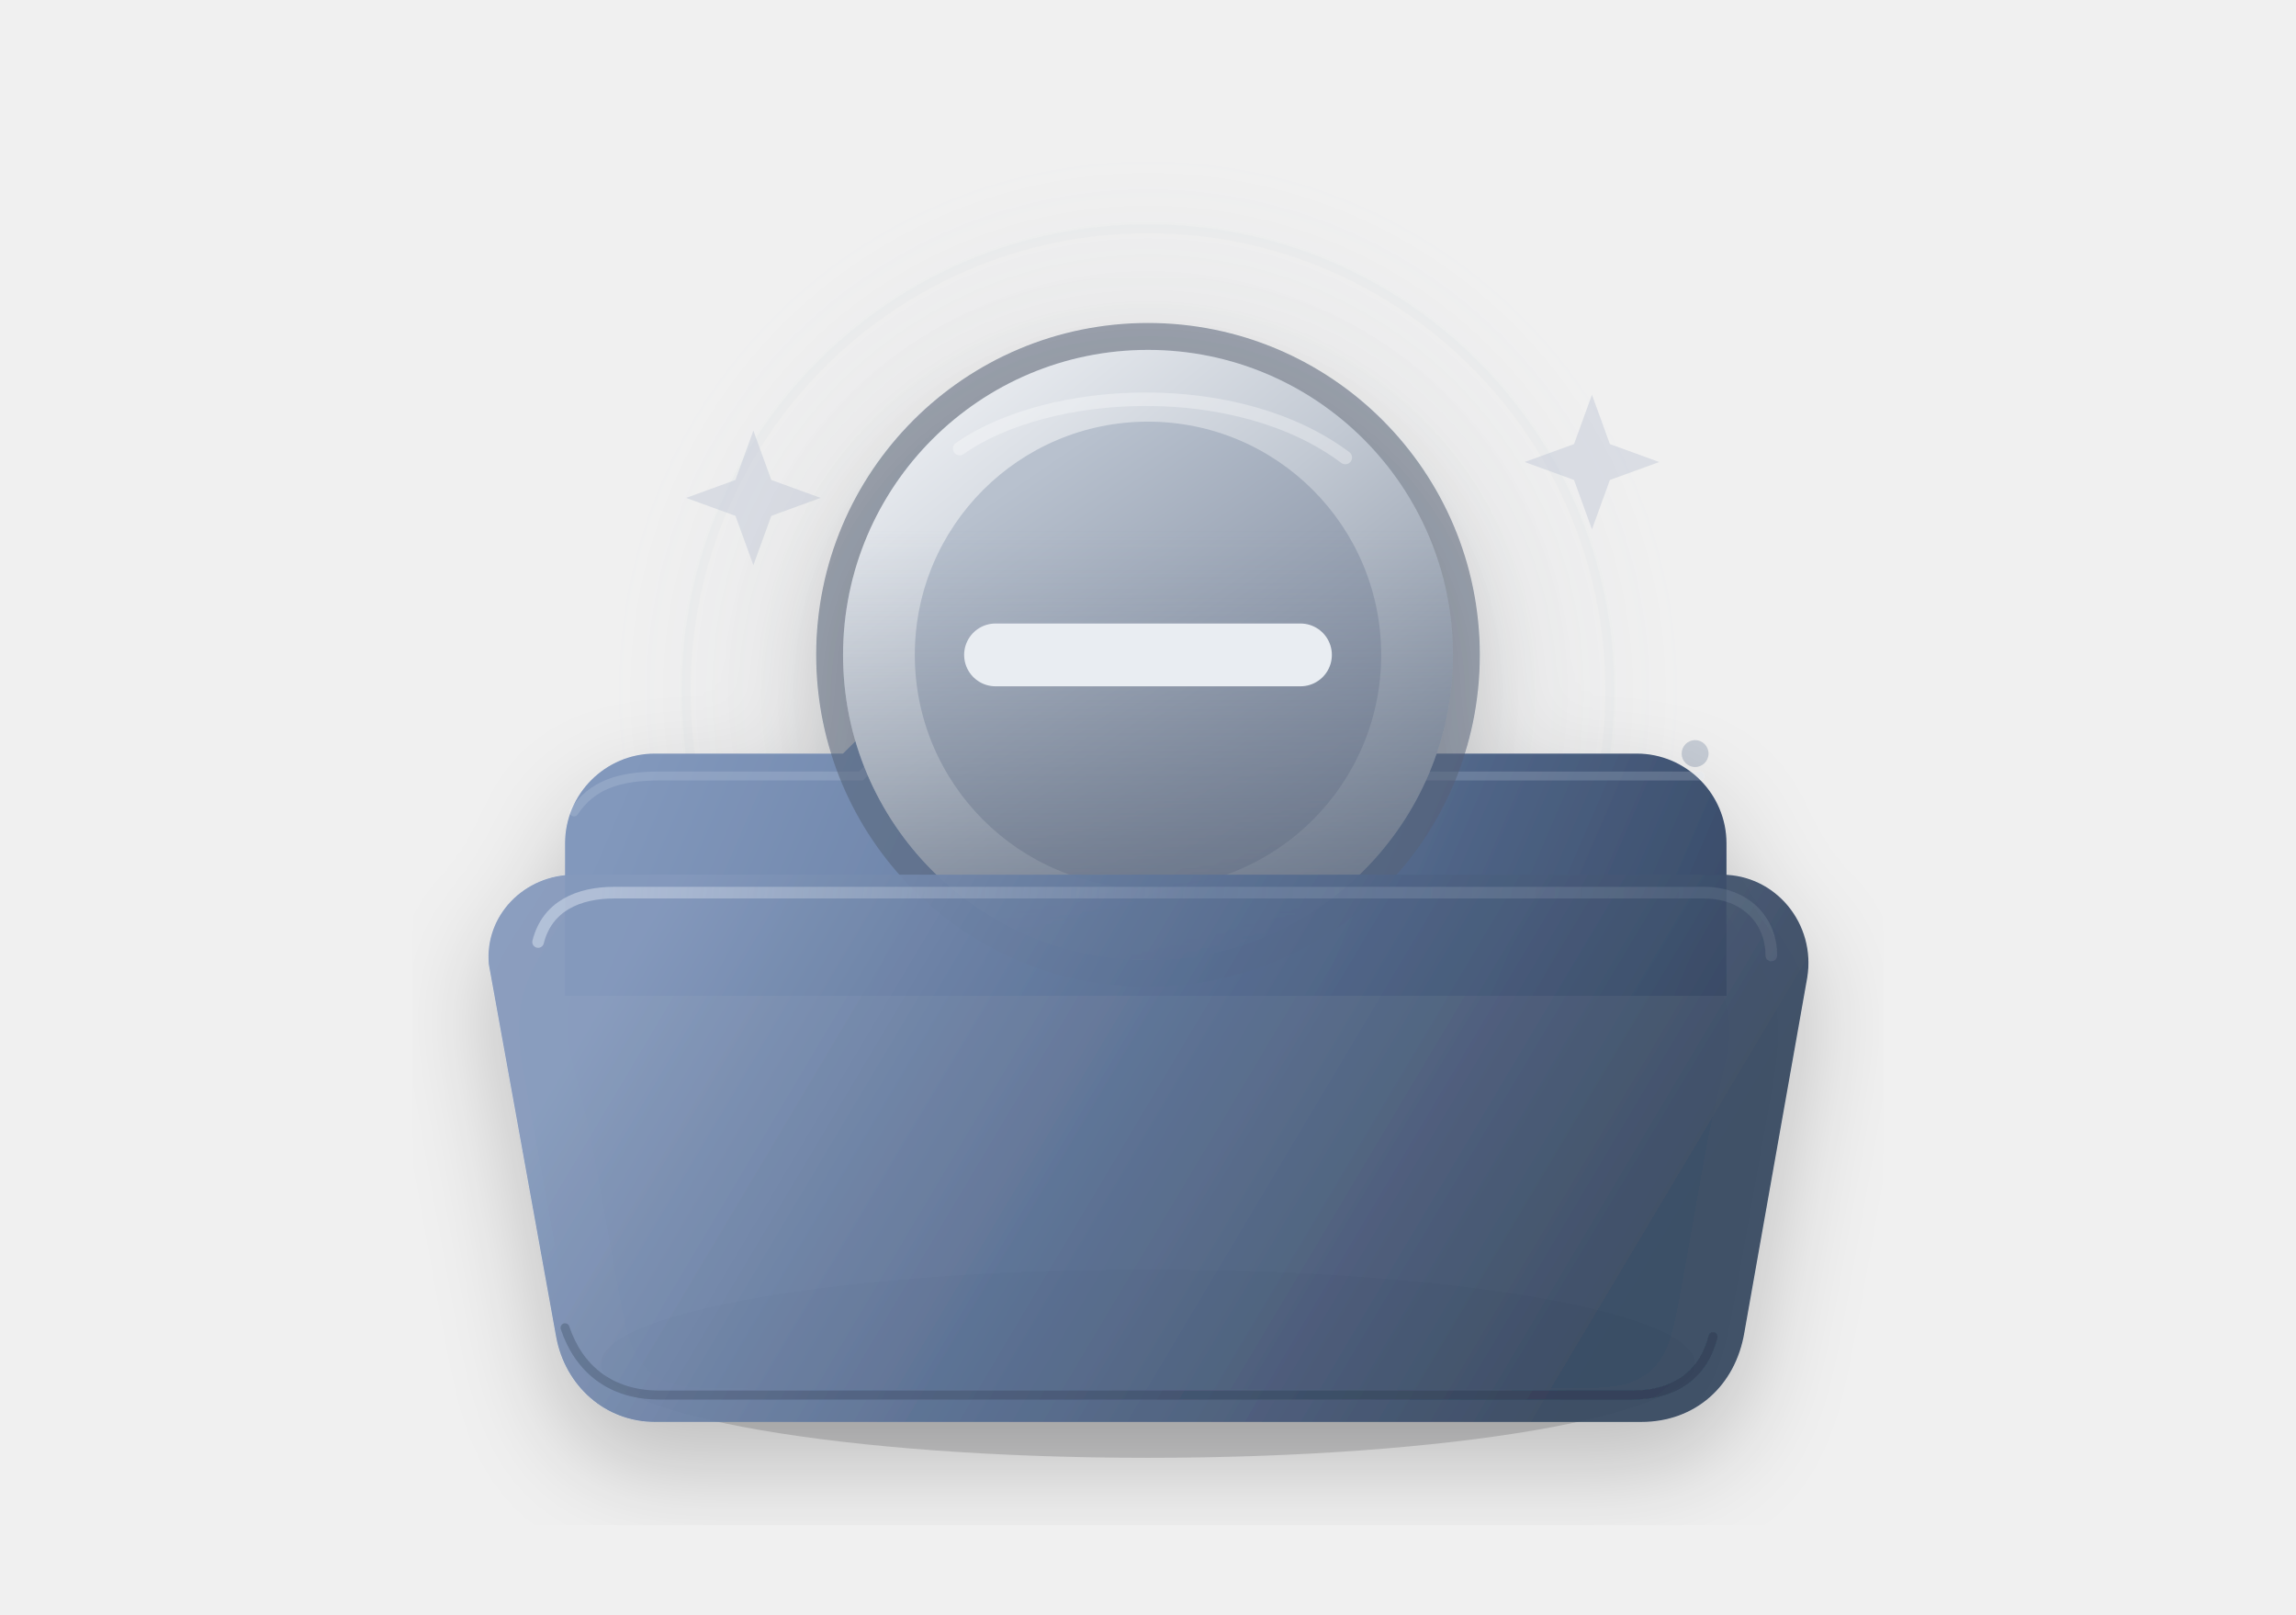
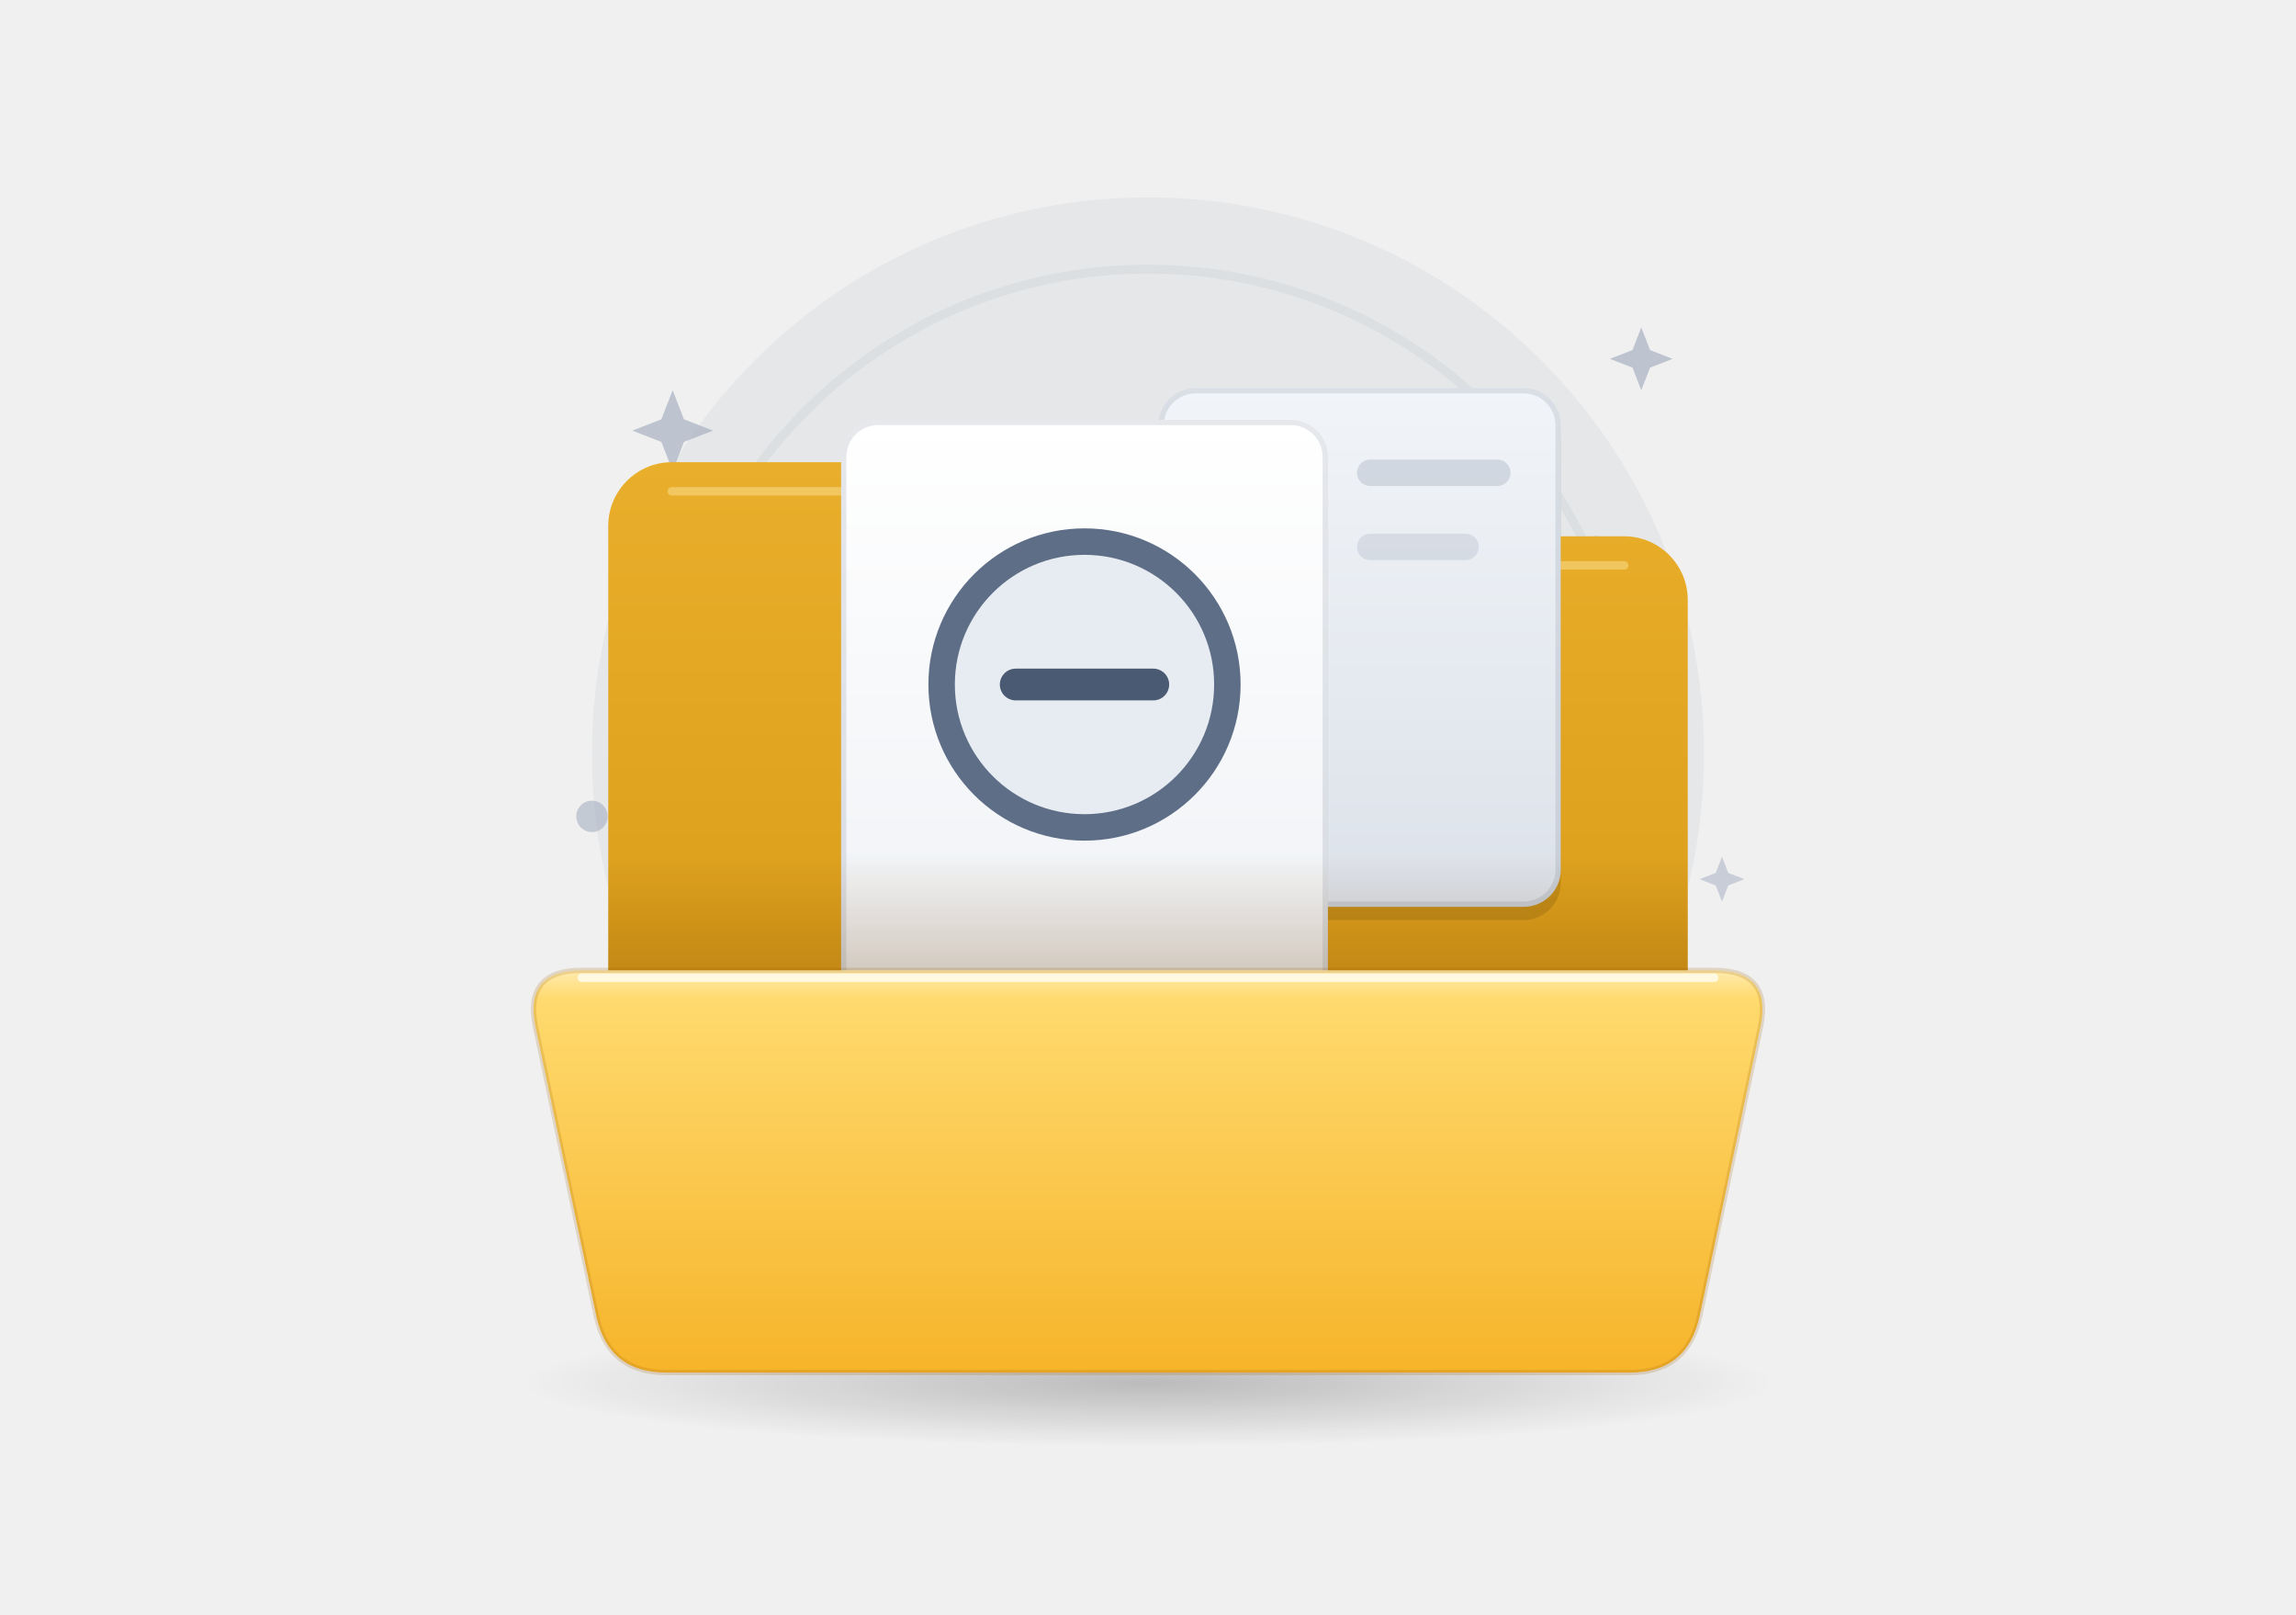
<svg xmlns="http://www.w3.org/2000/svg" width="512" height="360" viewBox="0 0 512 360" fill="none">
  <defs>
-     <radialGradient id="ambient" cx="0" cy="0" r="1" gradientTransform="translate(256 154) rotate(90) scale(121)" gradientUnits="userSpaceOnUse">
-       <stop stop-color="#AAB4C6" stop-opacity="0.13" />
-       <stop offset="1" stop-color="#7D899F" stop-opacity="0" />
+     <linearGradient id="folderBack" x1="0" y1="50" x2="0" y2="214" gradientUnits="userSpaceOnUse">
+       <stop stop-color="#E9AE2B" />
+       <stop offset="1" stop-color="#D2930F" />
+     </linearGradient>
+     <linearGradient id="folderFront" x1="0" y1="146" x2="0" y2="222" gradientUnits="userSpaceOnUse">
+       <stop stop-color="#FFEBB0" />
+       <stop offset="0.07" stop-color="#FFDA6E" />
+       <stop offset="1" stop-color="#F6B42A" />
+     </linearGradient>
+     <linearGradient id="pocketShade" x1="0" y1="124" x2="0" y2="146" gradientUnits="userSpaceOnUse">
+       <stop stop-color="#6E3C00" stop-opacity="0" />
+       <stop offset="1" stop-color="#6E3C00" stop-opacity="0.22" />
+     </linearGradient>
+     <radialGradient id="ground" cx="0" cy="0" r="1" gradientUnits="userSpaceOnUse" gradientTransform="translate(128 224) scale(118 12)">
+       <stop stop-color="#000000" stop-opacity="0.22" />
+       <stop offset="1" stop-color="#000000" stop-opacity="0" />
    </radialGradient>
-     <linearGradient id="folderBack" x1="139" y1="174" x2="369" y2="273" gradientUnits="userSpaceOnUse">
-       <stop stop-color="#8298BC" />
-       <stop offset="0.52" stop-color="#60779D" />
-       <stop offset="1" stop-color="#354763" />
+     <linearGradient id="paper" x1="0" y1="0" x2="0" y2="1">
+       <stop stop-color="#FFFFFF" />
+       <stop offset="1" stop-color="#EEF1F5" />
    </linearGradient>
-     <linearGradient id="folderFront" x1="145" y1="205" x2="343" y2="323" gradientUnits="userSpaceOnUse">
-       <stop stop-color="#8499BC" />
-       <stop offset="0.48" stop-color="#586E92" />
-       <stop offset="1" stop-color="#35465F" />
+     <linearGradient id="paperRear" x1="0" y1="0" x2="0" y2="1">
+       <stop stop-color="#F1F4F8" />
+       <stop offset="1" stop-color="#DCE2EA" />
    </linearGradient>
-     <linearGradient id="folderEdge" x1="133" y1="205" x2="374" y2="231" gradientUnits="userSpaceOnUse">
-       <stop stop-color="#D3DCEB" stop-opacity="0.55" />
-       <stop offset="0.55" stop-color="#9CAAC1" stop-opacity="0.24" />
-       <stop offset="1" stop-color="#E0E6EF" stop-opacity="0.1" />
-     </linearGradient>
-     <linearGradient id="badgeFace" x1="204" y1="78" x2="312" y2="214" gradientUnits="userSpaceOnUse">
-       <stop stop-color="#F1F3F6" />
-       <stop offset="0.42" stop-color="#C2C9D3" />
-       <stop offset="1" stop-color="#727E91" />
-     </linearGradient>
-     <linearGradient id="badgeInner" x1="226" y1="108" x2="286" y2="196" gradientUnits="userSpaceOnUse">
-       <stop stop-color="#B8C1CE" />
-       <stop offset="1" stop-color="#788397" />
-     </linearGradient>
-     <linearGradient id="badgeShade" x1="256" y1="118" x2="256" y2="214" gradientUnits="userSpaceOnUse">
-       <stop stop-color="#7D899B" stop-opacity="0" />
-       <stop offset="1" stop-color="#4F5C71" stop-opacity="0.55" />
-     </linearGradient>
-     <filter id="shadow" x="92" y="52" width="328" height="288" filterUnits="userSpaceOnUse" color-interpolation-filters="sRGB">
-       <feDropShadow dx="0" dy="10" stdDeviation="11" flood-color="#05070B" flood-opacity="0.22" />
-     </filter>
  </defs>
-   <ellipse cx="256" cy="304" rx="122" ry="21" fill="#080A0F" fill-opacity="0.16" />
-   <circle cx="256" cy="154" r="118" fill="url(#ambient)" />
-   <circle cx="256" cy="154" r="103" stroke="#B5BECE" stroke-opacity="0.055" stroke-width="2" />
-   <g opacity="0.52">
-     <path d="M168 96L172 107L183 111L172 115L168 126L164 115L153 111L164 107L168 96Z" fill="#C5CCD8" />
-     <path d="M355 88L359 99L370 103L359 107L355 118L351 107L340 103L351 99L355 88Z" fill="#C5CCD8" />
-     <circle cx="143" cy="178" r="4" fill="#9EA9BA" />
-     <circle cx="378" cy="168" r="3" fill="#9EA9BA" />
-   </g>
-   <g filter="url(#shadow)">
-     <path d="M126 222V188C126 177 135 168 146 168H188L203 153C207 149 212 147 218 147H260C267 147 273 151 277 157L285 168H365C376 168 385 177 385 188V222H126Z" fill="url(#folderBack)" />
-     <path d="M128 181C132 175 138 173 147 173H192L207 158C211 154 216 153 221 153H258C264 153 269 156 272 161L280 173H379" stroke="#D6DEEB" stroke-opacity="0.2" stroke-width="2" stroke-linecap="round" />
-     <g id="minusBadge">
-       <circle cx="256" cy="146" r="74" fill="#566277" fill-opacity="0.55" />
-       <circle cx="256" cy="146" r="68" fill="url(#badgeFace)" />
-       <circle cx="256" cy="146" r="52" fill="url(#badgeInner)" />
-       <circle cx="256" cy="146" r="68" fill="url(#badgeShade)" />
-       <path d="M214 100C234 86 276 84 300 102" stroke="#FFFFFF" stroke-opacity="0.32" stroke-width="3" stroke-linecap="round" />
-       <path d="M222 146H290" stroke="#E9EDF2" stroke-width="14" stroke-linecap="round" />
-     </g>
-     <path d="M109 215C108 204 117 195 128 195H384C396 195 405 206 403 218L389 297C387 309 378 317 366 317H146C135 317 126 309 124 298L109 215Z" fill="url(#folderFront)" fill-opacity="0.93" />
-     <path d="M120 210C122 202 129 199 137 199H380C389 199 395 205 395 213" stroke="url(#folderEdge)" stroke-width="2.6" stroke-linecap="round" />
-     <path d="M126 296C129 305 136 311 147 311H364C374 311 380 306 382 298" stroke="#172033" stroke-opacity="0.22" stroke-width="2" stroke-linecap="round" />
+   <circle cx="256" cy="168" r="124" fill="#8A96A8" fill-opacity="0.09" />
+   <circle cx="256" cy="168" r="108" stroke="#8A96A8" stroke-opacity="0.10" stroke-width="2" />
+   <path d="M150 87L152.52 93.48L159 96L152.52 98.52L150 105L147.48 98.52L141 96L147.48 93.48Z" fill="#A7B1C2" fill-opacity="0.7" />
+   <path d="M366 73L367.96 78.04L373 80L367.96 81.96L366 87L364.04 81.96L359 80L364.04 78.04Z" fill="#A7B1C2" fill-opacity="0.7" />
+   <path d="M384 191L385.4 194.6L389 196L385.4 197.4L384 201L382.6 197.4L379 196L382.6 194.6Z" fill="#A7B1C2" fill-opacity="0.55" />
+   <circle cx="132" cy="182" r="3.5" fill="#A7B1C2" fill-opacity="0.6" />
+   <circle cx="356" cy="122" r="2.5" fill="#A7B1C2" fill-opacity="0.6" />
+   <g transform="translate(104.96 44.04) scale(1.18)">
+     <ellipse cx="128" cy="224" rx="118" ry="12" fill="url(#ground)" />
+     <path d="M26 62C26 55.4 31.4 50 38 50H92C96 50 99 51.4 102 54L114 64H218C224.6 64 230 69.4 230 76V214H26Z" fill="url(#folderBack)" />
+     <path d="M38 55.5H91.5C94.5 55.5 96.8 56.5 99 58.5L112 69.5H218" stroke="#FFE7A3" stroke-opacity="0.45" stroke-width="1.6" stroke-linecap="round" />
+     <rect x="130" y="38.5" width="76" height="98" rx="7" fill="#3A2400" fill-opacity="0.16" />
+     <rect x="130" y="36" width="76" height="98" rx="7" fill="url(#paperRear)" />
+     <rect x="130.5" y="36.5" width="75" height="97" rx="6.5" stroke="#30405A" stroke-opacity="0.12" />
+     <path d="M170 52H194" stroke="#5E6E87" stroke-opacity="0.2" stroke-width="5" stroke-linecap="round" />
+     <path d="M170 66H188" stroke="#5E6E87" stroke-opacity="0.15" stroke-width="5" stroke-linecap="round" />
+     <rect x="70" y="44.5" width="92" height="112" rx="7" fill="#3A2400" fill-opacity="0.16" />
+     <rect x="70" y="42" width="92" height="112" rx="7" fill="url(#paper)" />
+     <rect x="70.5" y="42.5" width="91" height="111" rx="6.5" stroke="#30405A" stroke-opacity="0.12" />
+     <circle cx="116" cy="92" r="27" fill="#E7ECF2" />
+     <circle cx="116" cy="92" r="27" stroke="#5E6E87" stroke-width="5" />
+     <path d="M103 92H129" stroke="#4A5A73" stroke-width="6" stroke-linecap="round" />
+     <rect x="26" y="112" width="204" height="34" fill="url(#pocketShade)" />
+     <path d="M12.27 156.76Q10 146 21 146L235 146Q246 146 243.73 156.76L232.27 211.24Q230 222 219 222L37 222Q26 222 23.73 211.24Z" fill="url(#folderFront)" />
+     <path d="M21 147.4H235" stroke="#FFFAE4" stroke-opacity="0.95" stroke-width="1.6" stroke-linecap="round" />
+     <path d="M12.27 156.76Q10 146 21 146L235 146Q246 146 243.73 156.76L232.27 211.24Q230 222 219 222L37 222Q26 222 23.73 211.24Z" stroke="#965A00" stroke-opacity="0.18" />
  </g>
</svg>
